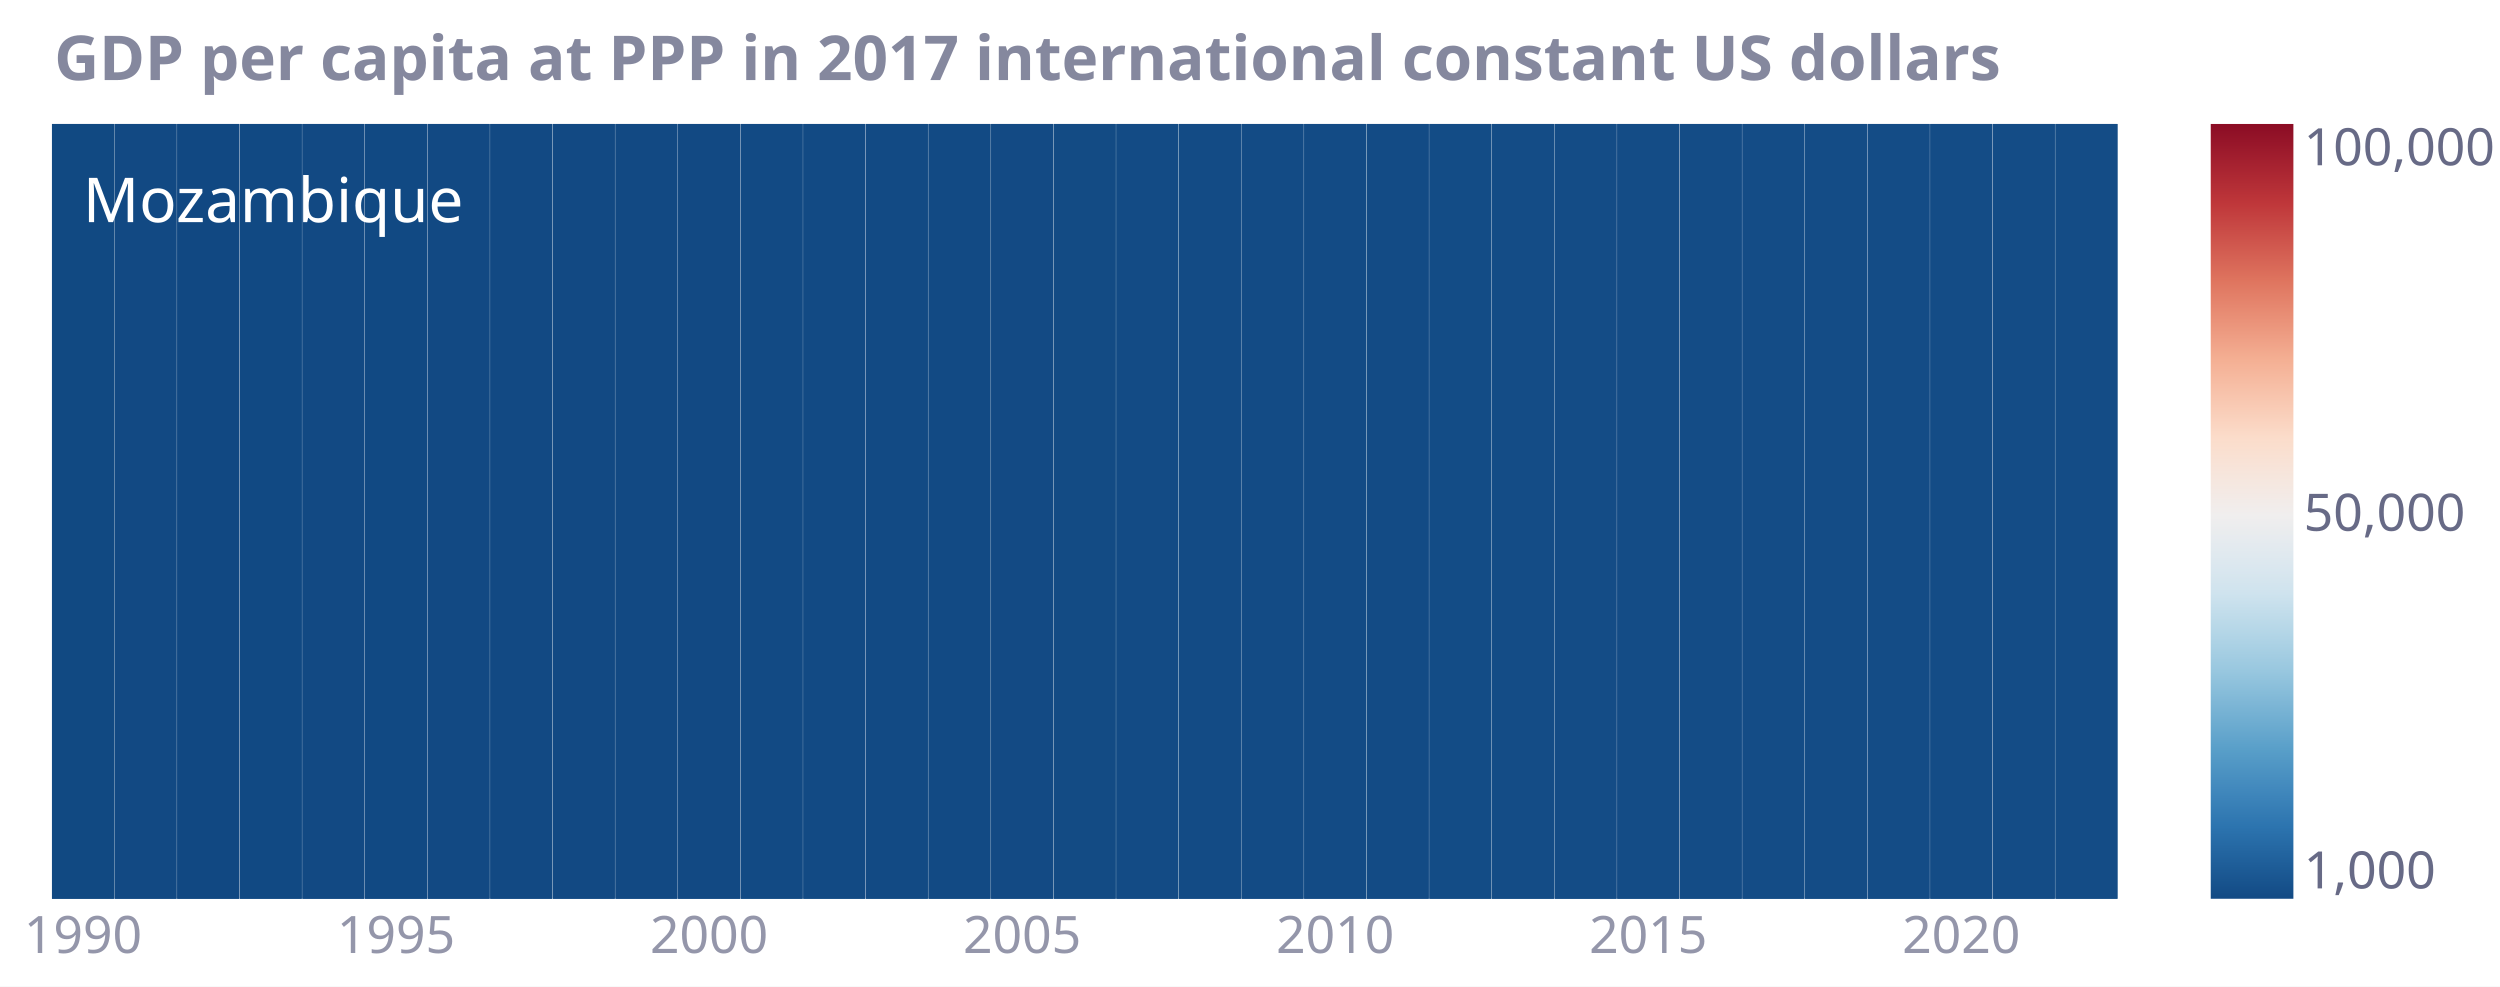
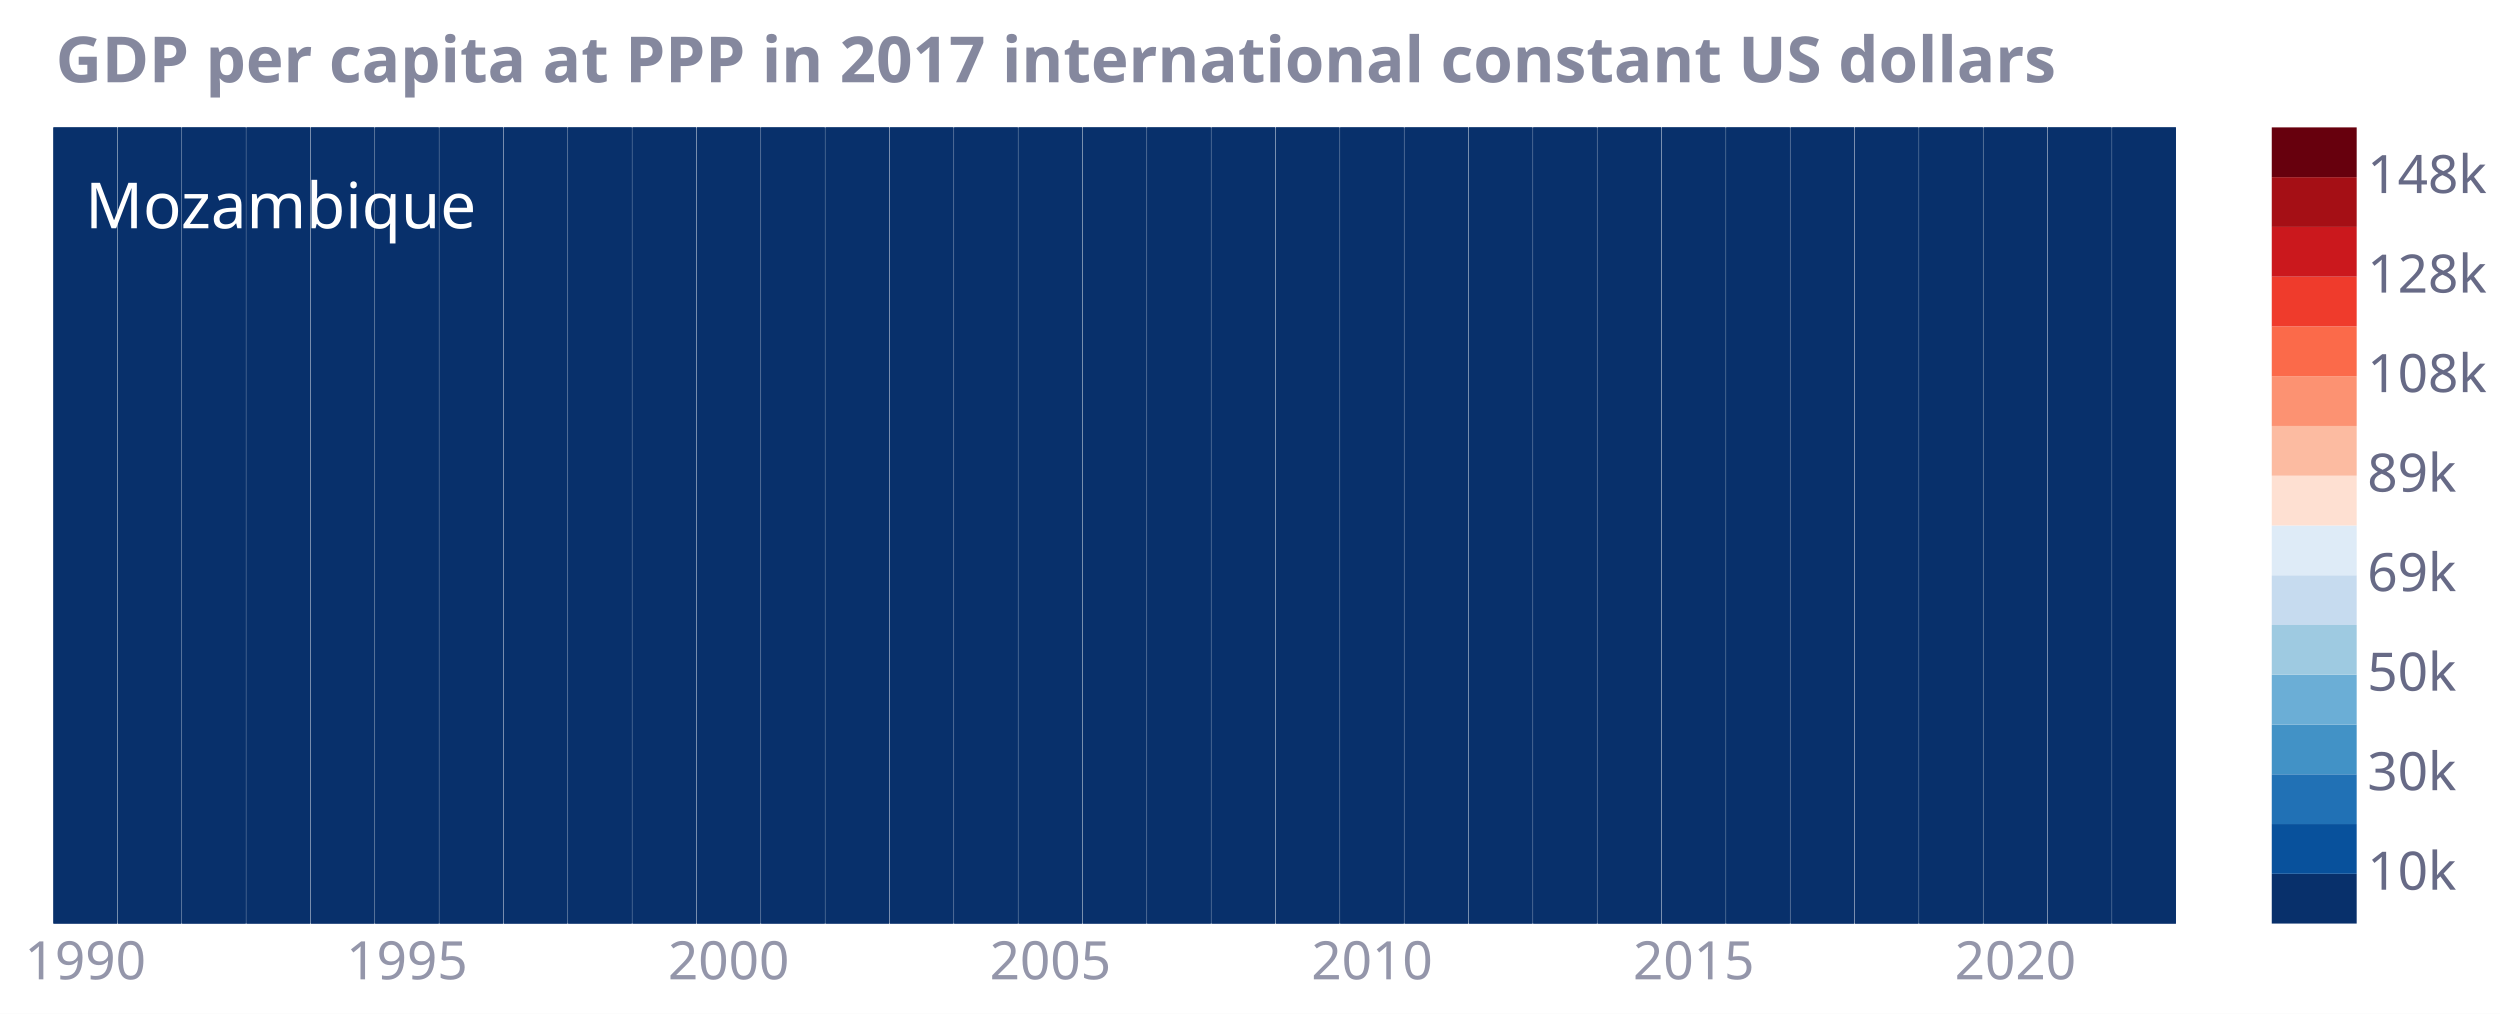
- <svg xmlns="http://www.w3.org/2000/svg" version="1.1" class="marks" width="484" height="191" viewBox="0 0 484 191">
-   <rect width="484" height="191" fill="white" />
+ <svg xmlns="http://www.w3.org/2000/svg" version="1.1" class="marks" width="471" height="191" viewBox="0 0 471 191">
+   <rect width="471" height="191" fill="white" />
  <g fill="none" stroke-miterlimit="10" transform="translate(10,24)">
    <g class="mark-group role-frame root" role="graphics-object" aria-roledescription="group mark container">
      <g transform="translate(0,0)">
        <path class="background" aria-hidden="true" d="M0,0h400v150h-400Z" />
        <g>
          <g class="mark-group role-axis" role="graphics-symbol" aria-roledescription="axis" aria-label="X-axis titled 'GDP per capita at PPP in 2017 international constant US dollars' for a discrete scale with 33 values: 1990, 1991, 1992, 1993, 1994, ending with 2022">
            <g transform="translate(0.5,150.5)">
              <path class="background" aria-hidden="true" d="M0,0h0v0h0Z" pointer-events="none" />
              <g>
                <g class="mark-text role-axis-label" pointer-events="none">
                  <text text-anchor="middle" transform="translate(5.560606,10)" font-family="Circular Std Book" font-size="10px" fill="#676A86" fill-opacity="0.7" opacity="1">1990</text>
                  <text text-anchor="middle" transform="translate(66.16667,10)" font-family="Circular Std Book" font-size="10px" fill="#676A86" fill-opacity="0.7" opacity="1">1995</text>
                  <text text-anchor="middle" transform="translate(126.7727,10)" font-family="Circular Std Book" font-size="10px" fill="#676A86" fill-opacity="0.7" opacity="1">2000</text>
                  <text text-anchor="middle" transform="translate(187.3788,10)" font-family="Circular Std Book" font-size="10px" fill="#676A86" fill-opacity="0.7" opacity="1">2005</text>
                  <text text-anchor="middle" transform="translate(247.9848,10)" font-family="Circular Std Book" font-size="10px" fill="#676A86" fill-opacity="0.7" opacity="1">2010</text>
                  <text text-anchor="middle" transform="translate(308.5909,10)" font-family="Circular Std Book" font-size="10px" fill="#676A86" fill-opacity="0.7" opacity="1">2015</text>
                  <text text-anchor="middle" transform="translate(369.197,10)" font-family="Circular Std Book" font-size="10px" fill="#676A86" fill-opacity="0.7" opacity="1">2020</text>
                </g>
                <g class="mark-text role-axis-title" pointer-events="none">
                  <text text-anchor="start" transform="translate(0,-159)" font-family="Circular Std Book" font-size="12px" font-weight="bold" fill="#676A86" fill-opacity="0.8" opacity="1">GDP per capita at PPP in 2017 international constant US dollars</text>
                </g>
              </g>
              <path class="foreground" aria-hidden="true" d="" pointer-events="none" display="none" />
            </g>
          </g>
          <g class="mark-text role-mark layer_0_marks" role="graphics-object" aria-roledescription="text mark container">
-             <text aria-label="Year: 1990; t: 460.123696681; GDP: 460.12" role="graphics-symbol" aria-roledescription="text mark" text-anchor="start" transform="translate(6.060606,19)" font-family="Circular Std Book" font-size="12px" fill="white">Mozambique</text>
+             <text aria-label="Year: 1990; t: 460.124; GDP: 460.12" role="graphics-symbol" aria-roledescription="text mark" text-anchor="start" transform="translate(6.060606,19)" font-family="Circular Std Book" font-size="12px" fill="white">Mozambique</text>
          </g>
          <g class="mark-rect role-mark layer_1_marks" role="graphics-object" aria-roledescription="rect mark container">
-             <path aria-label="Year: 1990; t: 460.123696681; GDP: 460.12" role="graphics-symbol" aria-roledescription="bar" d="M0.061,0h12v150h-12Z" fill="rgb(17, 73, 130)" />
-             <path aria-label="Year: 1991; t: 473.612003764; GDP: 473.61" role="graphics-symbol" aria-roledescription="bar" d="M12.182,0h12v150h-12Z" fill="rgb(18, 73, 131)" />
-             <path aria-label="Year: 1992; t: 436.376415633; GDP: 436.38" role="graphics-symbol" aria-roledescription="bar" d="M24.303,0h12v150h-12Z" fill="rgb(17, 72, 130)" />
-             <path aria-label="Year: 1993; t: 469.397817422; GDP: 469.4" role="graphics-symbol" aria-roledescription="bar" d="M36.424,0h12v150h-12Z" fill="rgb(17, 73, 131)" />
-             <path aria-label="Year: 1994; t: 476.370758739; GDP: 476.37" role="graphics-symbol" aria-roledescription="bar" d="M48.545,0h12v150h-12Z" fill="rgb(18, 73, 131)" />
-             <path aria-label="Year: 1995; t: 465.833295746; GDP: 465.83" role="graphics-symbol" aria-roledescription="bar" d="M60.667,0h12v150h-12Z" fill="rgb(17, 73, 131)" />
-             <path aria-label="Year: 1996; t: 502.402541451; GDP: 502.4" role="graphics-symbol" aria-roledescription="bar" d="M72.788,0h12v150h-12Z" fill="rgb(18, 73, 131)" />
-             <path aria-label="Year: 1997; t: 544.21407593; GDP: 544.21" role="graphics-symbol" aria-roledescription="bar" d="M84.909,0h12v150h-12Z" fill="rgb(18, 73, 131)" />
-             <path aria-label="Year: 1998; t: 584.068720726; GDP: 584.07" role="graphics-symbol" aria-roledescription="bar" d="M97.03,0h12v150h-12Z" fill="rgb(18, 73, 131)" />
-             <path aria-label="Year: 1999; t: 636.791741056; GDP: 636.79" role="graphics-symbol" aria-roledescription="bar" d="M109.152,0h12v150h-12Z" fill="rgb(18, 73, 131)" />
-             <path aria-label="Year: 2000; t: 628.693279379; GDP: 628.69" role="graphics-symbol" aria-roledescription="bar" d="M121.273,0h12v150h-12Z" fill="rgb(18, 73, 131)" />
-             <path aria-label="Year: 2001; t: 687.193473983; GDP: 687.19" role="graphics-symbol" aria-roledescription="bar" d="M133.394,0h12v150h-12Z" fill="rgb(18, 74, 132)" />
-             <path aria-label="Year: 2002; t: 731.989508381; GDP: 731.99" role="graphics-symbol" aria-roledescription="bar" d="M145.515,0h12v150h-12Z" fill="rgb(18, 74, 132)" />
-             <path aria-label="Year: 2003; t: 762.286182466; GDP: 762.29" role="graphics-symbol" aria-roledescription="bar" d="M157.636,0h12v150h-12Z" fill="rgb(18, 74, 132)" />
-             <path aria-label="Year: 2004; t: 801.427127568; GDP: 801.43" role="graphics-symbol" aria-roledescription="bar" d="M169.758,0h12v150h-12Z" fill="rgb(18, 74, 132)" />
-             <path aria-label="Year: 2005; t: 832.83886074; GDP: 832.84" role="graphics-symbol" aria-roledescription="bar" d="M181.879,0h12v150h-12Z" fill="rgb(19, 74, 132)" />
-             <path aria-label="Year: 2006; t: 890.452956782; GDP: 890.45" role="graphics-symbol" aria-roledescription="bar" d="M194,0h12v150h-12Z" fill="rgb(19, 75, 132)" />
-             <path aria-label="Year: 2007; t: 934.736348839; GDP: 934.74" role="graphics-symbol" aria-roledescription="bar" d="M206.121,0h12v150h-12Z" fill="rgb(19, 75, 133)" />
-             <path aria-label="Year: 2008; t: 977.190877363; GDP: 977.19" role="graphics-symbol" aria-roledescription="bar" d="M218.242,0h12v150h-12Z" fill="rgb(19, 75, 133)" />
-             <path aria-label="Year: 2009; t: 1011.56129068; GDP: 1011.56" role="graphics-symbol" aria-roledescription="bar" d="M230.364,0h12v150h-12Z" fill="rgb(19, 75, 133)" />
-             <path aria-label="Year: 2010; t: 1047.59143122; GDP: 1047.59" role="graphics-symbol" aria-roledescription="bar" d="M242.485,0h12v150h-12Z" fill="rgb(19, 75, 133)" />
-             <path aria-label="Year: 2011; t: 1092.77324514; GDP: 1092.77" role="graphics-symbol" aria-roledescription="bar" d="M254.606,0h12v150h-12Z" fill="rgb(19, 75, 133)" />
-             <path aria-label="Year: 2012; t: 1137.28481473; GDP: 1137.28" role="graphics-symbol" aria-roledescription="bar" d="M266.727,0h12v150h-12Z" fill="rgb(19, 76, 134)" />
-             <path aria-label="Year: 2013; t: 1179.67002416; GDP: 1179.67" role="graphics-symbol" aria-roledescription="bar" d="M278.848,0h12v150h-12Z" fill="rgb(20, 76, 134)" />
-             <path aria-label="Year: 2014; t: 1228.65683519; GDP: 1228.66" role="graphics-symbol" aria-roledescription="bar" d="M290.97,0h12v150h-12Z" fill="rgb(20, 76, 134)" />
-             <path aria-label="Year: 2015; t: 1271.96187317; GDP: 1271.96" role="graphics-symbol" aria-roledescription="bar" d="M303.091,0h12v150h-12Z" fill="rgb(20, 76, 134)" />
-             <path aria-label="Year: 2016; t: 1279.92050649; GDP: 1279.92" role="graphics-symbol" aria-roledescription="bar" d="M315.212,0h12v150h-12Z" fill="rgb(20, 76, 134)" />
-             <path aria-label="Year: 2017; t: 1287.23486735; GDP: 1287.23" role="graphics-symbol" aria-roledescription="bar" d="M327.333,0h12v150h-12Z" fill="rgb(20, 76, 134)" />
-             <path aria-label="Year: 2018; t: 1292.89765448; GDP: 1292.9" role="graphics-symbol" aria-roledescription="bar" d="M339.455,0h12v150h-12Z" fill="rgb(20, 76, 134)" />
-             <path aria-label="Year: 2019; t: 1285.1827596; GDP: 1285.18" role="graphics-symbol" aria-roledescription="bar" d="M351.576,0h12v150h-12Z" fill="rgb(20, 76, 134)" />
-             <path aria-label="Year: 2020; t: 1233.42499596; GDP: 1233.42" role="graphics-symbol" aria-roledescription="bar" d="M363.697,0h12v150h-12Z" fill="rgb(20, 76, 134)" />
-             <path aria-label="Year: 2021; t: 1226.76696449; GDP: 1226.77" role="graphics-symbol" aria-roledescription="bar" d="M375.818,0h12v150h-12Z" fill="rgb(20, 76, 134)" />
-             <path aria-label="Year: 2022; t: 1243.0736378; GDP: 1243.07" role="graphics-symbol" aria-roledescription="bar" d="M387.939,0h12v150h-12Z" fill="rgb(20, 76, 134)" />
+             <path aria-label="Year: 1990; t: 460.124; GDP: 460.12" role="graphics-symbol" aria-roledescription="bar" d="M0.061,0h12v150h-12Z" fill="#08306B" />
+             <path aria-label="Year: 1991; t: 473.612; GDP: 473.61" role="graphics-symbol" aria-roledescription="bar" d="M12.182,0h12v150h-12Z" fill="#08306B" />
+             <path aria-label="Year: 1992; t: 436.376; GDP: 436.38" role="graphics-symbol" aria-roledescription="bar" d="M24.303,0h12v150h-12Z" fill="#08306B" />
+             <path aria-label="Year: 1993; t: 469.398; GDP: 469.4" role="graphics-symbol" aria-roledescription="bar" d="M36.424,0h12v150h-12Z" fill="#08306B" />
+             <path aria-label="Year: 1994; t: 476.371; GDP: 476.37" role="graphics-symbol" aria-roledescription="bar" d="M48.545,0h12v150h-12Z" fill="#08306B" />
+             <path aria-label="Year: 1995; t: 465.833; GDP: 465.83" role="graphics-symbol" aria-roledescription="bar" d="M60.667,0h12v150h-12Z" fill="#08306B" />
+             <path aria-label="Year: 1996; t: 502.403; GDP: 502.4" role="graphics-symbol" aria-roledescription="bar" d="M72.788,0h12v150h-12Z" fill="#08306B" />
+             <path aria-label="Year: 1997; t: 544.214; GDP: 544.21" role="graphics-symbol" aria-roledescription="bar" d="M84.909,0h12v150h-12Z" fill="#08306B" />
+             <path aria-label="Year: 1998; t: 584.069; GDP: 584.07" role="graphics-symbol" aria-roledescription="bar" d="M97.03,0h12v150h-12Z" fill="#08306B" />
+             <path aria-label="Year: 1999; t: 636.792; GDP: 636.79" role="graphics-symbol" aria-roledescription="bar" d="M109.152,0h12v150h-12Z" fill="#08306B" />
+             <path aria-label="Year: 2000; t: 628.693; GDP: 628.69" role="graphics-symbol" aria-roledescription="bar" d="M121.273,0h12v150h-12Z" fill="#08306B" />
+             <path aria-label="Year: 2001; t: 687.193; GDP: 687.19" role="graphics-symbol" aria-roledescription="bar" d="M133.394,0h12v150h-12Z" fill="#08306B" />
+             <path aria-label="Year: 2002; t: 731.990; GDP: 731.99" role="graphics-symbol" aria-roledescription="bar" d="M145.515,0h12v150h-12Z" fill="#08306B" />
+             <path aria-label="Year: 2003; t: 762.286; GDP: 762.29" role="graphics-symbol" aria-roledescription="bar" d="M157.636,0h12v150h-12Z" fill="#08306B" />
+             <path aria-label="Year: 2004; t: 801.427; GDP: 801.43" role="graphics-symbol" aria-roledescription="bar" d="M169.758,0h12v150h-12Z" fill="#08306B" />
+             <path aria-label="Year: 2005; t: 832.839; GDP: 832.84" role="graphics-symbol" aria-roledescription="bar" d="M181.879,0h12v150h-12Z" fill="#08306B" />
+             <path aria-label="Year: 2006; t: 890.453; GDP: 890.45" role="graphics-symbol" aria-roledescription="bar" d="M194,0h12v150h-12Z" fill="#08306B" />
+             <path aria-label="Year: 2007; t: 934.736; GDP: 934.74" role="graphics-symbol" aria-roledescription="bar" d="M206.121,0h12v150h-12Z" fill="#08306B" />
+             <path aria-label="Year: 2008; t: 977.191; GDP: 977.19" role="graphics-symbol" aria-roledescription="bar" d="M218.242,0h12v150h-12Z" fill="#08306B" />
+             <path aria-label="Year: 2009; t: 1.01156k; GDP: 1011.56" role="graphics-symbol" aria-roledescription="bar" d="M230.364,0h12v150h-12Z" fill="#08306B" />
+             <path aria-label="Year: 2010; t: 1.04759k; GDP: 1047.59" role="graphics-symbol" aria-roledescription="bar" d="M242.485,0h12v150h-12Z" fill="#08306B" />
+             <path aria-label="Year: 2011; t: 1.09277k; GDP: 1092.77" role="graphics-symbol" aria-roledescription="bar" d="M254.606,0h12v150h-12Z" fill="#08306B" />
+             <path aria-label="Year: 2012; t: 1.13728k; GDP: 1137.28" role="graphics-symbol" aria-roledescription="bar" d="M266.727,0h12v150h-12Z" fill="#08306B" />
+             <path aria-label="Year: 2013; t: 1.17967k; GDP: 1179.67" role="graphics-symbol" aria-roledescription="bar" d="M278.848,0h12v150h-12Z" fill="#08306B" />
+             <path aria-label="Year: 2014; t: 1.22866k; GDP: 1228.66" role="graphics-symbol" aria-roledescription="bar" d="M290.97,0h12v150h-12Z" fill="#08306B" />
+             <path aria-label="Year: 2015; t: 1.27196k; GDP: 1271.96" role="graphics-symbol" aria-roledescription="bar" d="M303.091,0h12v150h-12Z" fill="#08306B" />
+             <path aria-label="Year: 2016; t: 1.27992k; GDP: 1279.92" role="graphics-symbol" aria-roledescription="bar" d="M315.212,0h12v150h-12Z" fill="#08306B" />
+             <path aria-label="Year: 2017; t: 1.28723k; GDP: 1287.23" role="graphics-symbol" aria-roledescription="bar" d="M327.333,0h12v150h-12Z" fill="#08306B" />
+             <path aria-label="Year: 2018; t: 1.29290k; GDP: 1292.9" role="graphics-symbol" aria-roledescription="bar" d="M339.455,0h12v150h-12Z" fill="#08306B" />
+             <path aria-label="Year: 2019; t: 1.28518k; GDP: 1285.18" role="graphics-symbol" aria-roledescription="bar" d="M351.576,0h12v150h-12Z" fill="#08306B" />
+             <path aria-label="Year: 2020; t: 1.23342k; GDP: 1233.42" role="graphics-symbol" aria-roledescription="bar" d="M363.697,0h12v150h-12Z" fill="#08306B" />
+             <path aria-label="Year: 2021; t: 1.22677k; GDP: 1226.77" role="graphics-symbol" aria-roledescription="bar" d="M375.818,0h12v150h-12Z" fill="#08306B" />
+             <path aria-label="Year: 2022; t: 1.24307k; GDP: 1243.07" role="graphics-symbol" aria-roledescription="bar" d="M387.939,0h12v150h-12Z" fill="#08306B" />
          </g>
          <g class="mark-rect role-mark layer_2_marks" role="graphics-object" aria-roledescription="rect mark container">
-             <path aria-label="Year: 1990; t: 460.123696681; GDP: 460.12" role="graphics-symbol" aria-roledescription="bar" d="M0.061,0h12v150h-12Z" fill="rgb(17, 73, 130)" />
-             <path aria-label="Year: 1991; t: 473.612003764; GDP: 473.61" role="graphics-symbol" aria-roledescription="bar" d="M12.182,0h12v150h-12Z" fill="rgb(18, 73, 131)" />
-             <path aria-label="Year: 1992; t: 436.376415633; GDP: 436.38" role="graphics-symbol" aria-roledescription="bar" d="M24.303,0h12v150h-12Z" fill="rgb(17, 72, 130)" />
-             <path aria-label="Year: 1993; t: 469.397817422; GDP: 469.4" role="graphics-symbol" aria-roledescription="bar" d="M36.424,0h12v150h-12Z" fill="rgb(17, 73, 131)" />
-             <path aria-label="Year: 1994; t: 476.370758739; GDP: 476.37" role="graphics-symbol" aria-roledescription="bar" d="M48.545,0h12v150h-12Z" fill="rgb(18, 73, 131)" />
-             <path aria-label="Year: 1995; t: 465.833295746; GDP: 465.83" role="graphics-symbol" aria-roledescription="bar" d="M60.667,0h12v150h-12Z" fill="rgb(17, 73, 131)" />
-             <path aria-label="Year: 1996; t: 502.402541451; GDP: 502.4" role="graphics-symbol" aria-roledescription="bar" d="M72.788,0h12v150h-12Z" fill="rgb(18, 73, 131)" />
-             <path aria-label="Year: 1997; t: 544.21407593; GDP: 544.21" role="graphics-symbol" aria-roledescription="bar" d="M84.909,0h12v150h-12Z" fill="rgb(18, 73, 131)" />
-             <path aria-label="Year: 1998; t: 584.068720726; GDP: 584.07" role="graphics-symbol" aria-roledescription="bar" d="M97.03,0h12v150h-12Z" fill="rgb(18, 73, 131)" />
-             <path aria-label="Year: 1999; t: 636.791741056; GDP: 636.79" role="graphics-symbol" aria-roledescription="bar" d="M109.152,0h12v150h-12Z" fill="rgb(18, 73, 131)" />
-             <path aria-label="Year: 2000; t: 628.693279379; GDP: 628.69" role="graphics-symbol" aria-roledescription="bar" d="M121.273,0h12v150h-12Z" fill="rgb(18, 73, 131)" />
-             <path aria-label="Year: 2001; t: 687.193473983; GDP: 687.19" role="graphics-symbol" aria-roledescription="bar" d="M133.394,0h12v150h-12Z" fill="rgb(18, 74, 132)" />
-             <path aria-label="Year: 2002; t: 731.989508381; GDP: 731.99" role="graphics-symbol" aria-roledescription="bar" d="M145.515,0h12v150h-12Z" fill="rgb(18, 74, 132)" />
-             <path aria-label="Year: 2003; t: 762.286182466; GDP: 762.29" role="graphics-symbol" aria-roledescription="bar" d="M157.636,0h12v150h-12Z" fill="rgb(18, 74, 132)" />
-             <path aria-label="Year: 2004; t: 801.427127568; GDP: 801.43" role="graphics-symbol" aria-roledescription="bar" d="M169.758,0h12v150h-12Z" fill="rgb(18, 74, 132)" />
-             <path aria-label="Year: 2005; t: 832.83886074; GDP: 832.84" role="graphics-symbol" aria-roledescription="bar" d="M181.879,0h12v150h-12Z" fill="rgb(19, 74, 132)" />
-             <path aria-label="Year: 2006; t: 890.452956782; GDP: 890.45" role="graphics-symbol" aria-roledescription="bar" d="M194,0h12v150h-12Z" fill="rgb(19, 75, 132)" />
-             <path aria-label="Year: 2007; t: 934.736348839; GDP: 934.74" role="graphics-symbol" aria-roledescription="bar" d="M206.121,0h12v150h-12Z" fill="rgb(19, 75, 133)" />
-             <path aria-label="Year: 2008; t: 977.190877363; GDP: 977.19" role="graphics-symbol" aria-roledescription="bar" d="M218.242,0h12v150h-12Z" fill="rgb(19, 75, 133)" />
-             <path aria-label="Year: 2009; t: 1011.56129068; GDP: 1011.56" role="graphics-symbol" aria-roledescription="bar" d="M230.364,0h12v150h-12Z" fill="rgb(19, 75, 133)" />
-             <path aria-label="Year: 2010; t: 1047.59143122; GDP: 1047.59" role="graphics-symbol" aria-roledescription="bar" d="M242.485,0h12v150h-12Z" fill="rgb(19, 75, 133)" />
-             <path aria-label="Year: 2011; t: 1092.77324514; GDP: 1092.77" role="graphics-symbol" aria-roledescription="bar" d="M254.606,0h12v150h-12Z" fill="rgb(19, 75, 133)" />
-             <path aria-label="Year: 2012; t: 1137.28481473; GDP: 1137.28" role="graphics-symbol" aria-roledescription="bar" d="M266.727,0h12v150h-12Z" fill="rgb(19, 76, 134)" />
-             <path aria-label="Year: 2013; t: 1179.67002416; GDP: 1179.67" role="graphics-symbol" aria-roledescription="bar" d="M278.848,0h12v150h-12Z" fill="rgb(20, 76, 134)" />
-             <path aria-label="Year: 2014; t: 1228.65683519; GDP: 1228.66" role="graphics-symbol" aria-roledescription="bar" d="M290.97,0h12v150h-12Z" fill="rgb(20, 76, 134)" />
-             <path aria-label="Year: 2015; t: 1271.96187317; GDP: 1271.96" role="graphics-symbol" aria-roledescription="bar" d="M303.091,0h12v150h-12Z" fill="rgb(20, 76, 134)" />
-             <path aria-label="Year: 2016; t: 1279.92050649; GDP: 1279.92" role="graphics-symbol" aria-roledescription="bar" d="M315.212,0h12v150h-12Z" fill="rgb(20, 76, 134)" />
-             <path aria-label="Year: 2017; t: 1287.23486735; GDP: 1287.23" role="graphics-symbol" aria-roledescription="bar" d="M327.333,0h12v150h-12Z" fill="rgb(20, 76, 134)" />
-             <path aria-label="Year: 2018; t: 1292.89765448; GDP: 1292.9" role="graphics-symbol" aria-roledescription="bar" d="M339.455,0h12v150h-12Z" fill="rgb(20, 76, 134)" />
-             <path aria-label="Year: 2019; t: 1285.1827596; GDP: 1285.18" role="graphics-symbol" aria-roledescription="bar" d="M351.576,0h12v150h-12Z" fill="rgb(20, 76, 134)" />
-             <path aria-label="Year: 2020; t: 1233.42499596; GDP: 1233.42" role="graphics-symbol" aria-roledescription="bar" d="M363.697,0h12v150h-12Z" fill="rgb(20, 76, 134)" />
-             <path aria-label="Year: 2021; t: 1226.76696449; GDP: 1226.77" role="graphics-symbol" aria-roledescription="bar" d="M375.818,0h12v150h-12Z" fill="rgb(20, 76, 134)" />
-             <path aria-label="Year: 2022; t: 1243.0736378; GDP: 1243.07" role="graphics-symbol" aria-roledescription="bar" d="M387.939,0h12v150h-12Z" fill="rgb(20, 76, 134)" />
+             <path aria-label="Year: 1990; t: 460.124; GDP: 460.12" role="graphics-symbol" aria-roledescription="bar" d="M0.061,0h12v150h-12Z" fill="#08306B" />
+             <path aria-label="Year: 1991; t: 473.612; GDP: 473.61" role="graphics-symbol" aria-roledescription="bar" d="M12.182,0h12v150h-12Z" fill="#08306B" />
+             <path aria-label="Year: 1992; t: 436.376; GDP: 436.38" role="graphics-symbol" aria-roledescription="bar" d="M24.303,0h12v150h-12Z" fill="#08306B" />
+             <path aria-label="Year: 1993; t: 469.398; GDP: 469.4" role="graphics-symbol" aria-roledescription="bar" d="M36.424,0h12v150h-12Z" fill="#08306B" />
+             <path aria-label="Year: 1994; t: 476.371; GDP: 476.37" role="graphics-symbol" aria-roledescription="bar" d="M48.545,0h12v150h-12Z" fill="#08306B" />
+             <path aria-label="Year: 1995; t: 465.833; GDP: 465.83" role="graphics-symbol" aria-roledescription="bar" d="M60.667,0h12v150h-12Z" fill="#08306B" />
+             <path aria-label="Year: 1996; t: 502.403; GDP: 502.4" role="graphics-symbol" aria-roledescription="bar" d="M72.788,0h12v150h-12Z" fill="#08306B" />
+             <path aria-label="Year: 1997; t: 544.214; GDP: 544.21" role="graphics-symbol" aria-roledescription="bar" d="M84.909,0h12v150h-12Z" fill="#08306B" />
+             <path aria-label="Year: 1998; t: 584.069; GDP: 584.07" role="graphics-symbol" aria-roledescription="bar" d="M97.03,0h12v150h-12Z" fill="#08306B" />
+             <path aria-label="Year: 1999; t: 636.792; GDP: 636.79" role="graphics-symbol" aria-roledescription="bar" d="M109.152,0h12v150h-12Z" fill="#08306B" />
+             <path aria-label="Year: 2000; t: 628.693; GDP: 628.69" role="graphics-symbol" aria-roledescription="bar" d="M121.273,0h12v150h-12Z" fill="#08306B" />
+             <path aria-label="Year: 2001; t: 687.193; GDP: 687.19" role="graphics-symbol" aria-roledescription="bar" d="M133.394,0h12v150h-12Z" fill="#08306B" />
+             <path aria-label="Year: 2002; t: 731.990; GDP: 731.99" role="graphics-symbol" aria-roledescription="bar" d="M145.515,0h12v150h-12Z" fill="#08306B" />
+             <path aria-label="Year: 2003; t: 762.286; GDP: 762.29" role="graphics-symbol" aria-roledescription="bar" d="M157.636,0h12v150h-12Z" fill="#08306B" />
+             <path aria-label="Year: 2004; t: 801.427; GDP: 801.43" role="graphics-symbol" aria-roledescription="bar" d="M169.758,0h12v150h-12Z" fill="#08306B" />
+             <path aria-label="Year: 2005; t: 832.839; GDP: 832.84" role="graphics-symbol" aria-roledescription="bar" d="M181.879,0h12v150h-12Z" fill="#08306B" />
+             <path aria-label="Year: 2006; t: 890.453; GDP: 890.45" role="graphics-symbol" aria-roledescription="bar" d="M194,0h12v150h-12Z" fill="#08306B" />
+             <path aria-label="Year: 2007; t: 934.736; GDP: 934.74" role="graphics-symbol" aria-roledescription="bar" d="M206.121,0h12v150h-12Z" fill="#08306B" />
+             <path aria-label="Year: 2008; t: 977.191; GDP: 977.19" role="graphics-symbol" aria-roledescription="bar" d="M218.242,0h12v150h-12Z" fill="#08306B" />
+             <path aria-label="Year: 2009; t: 1.01156k; GDP: 1011.56" role="graphics-symbol" aria-roledescription="bar" d="M230.364,0h12v150h-12Z" fill="#08306B" />
+             <path aria-label="Year: 2010; t: 1.04759k; GDP: 1047.59" role="graphics-symbol" aria-roledescription="bar" d="M242.485,0h12v150h-12Z" fill="#08306B" />
+             <path aria-label="Year: 2011; t: 1.09277k; GDP: 1092.77" role="graphics-symbol" aria-roledescription="bar" d="M254.606,0h12v150h-12Z" fill="#08306B" />
+             <path aria-label="Year: 2012; t: 1.13728k; GDP: 1137.28" role="graphics-symbol" aria-roledescription="bar" d="M266.727,0h12v150h-12Z" fill="#08306B" />
+             <path aria-label="Year: 2013; t: 1.17967k; GDP: 1179.67" role="graphics-symbol" aria-roledescription="bar" d="M278.848,0h12v150h-12Z" fill="#08306B" />
+             <path aria-label="Year: 2014; t: 1.22866k; GDP: 1228.66" role="graphics-symbol" aria-roledescription="bar" d="M290.97,0h12v150h-12Z" fill="#08306B" />
+             <path aria-label="Year: 2015; t: 1.27196k; GDP: 1271.96" role="graphics-symbol" aria-roledescription="bar" d="M303.091,0h12v150h-12Z" fill="#08306B" />
+             <path aria-label="Year: 2016; t: 1.27992k; GDP: 1279.92" role="graphics-symbol" aria-roledescription="bar" d="M315.212,0h12v150h-12Z" fill="#08306B" />
+             <path aria-label="Year: 2017; t: 1.28723k; GDP: 1287.23" role="graphics-symbol" aria-roledescription="bar" d="M327.333,0h12v150h-12Z" fill="#08306B" />
+             <path aria-label="Year: 2018; t: 1.29290k; GDP: 1292.9" role="graphics-symbol" aria-roledescription="bar" d="M339.455,0h12v150h-12Z" fill="#08306B" />
+             <path aria-label="Year: 2019; t: 1.28518k; GDP: 1285.18" role="graphics-symbol" aria-roledescription="bar" d="M351.576,0h12v150h-12Z" fill="#08306B" />
+             <path aria-label="Year: 2020; t: 1.23342k; GDP: 1233.42" role="graphics-symbol" aria-roledescription="bar" d="M363.697,0h12v150h-12Z" fill="#08306B" />
+             <path aria-label="Year: 2021; t: 1.22677k; GDP: 1226.77" role="graphics-symbol" aria-roledescription="bar" d="M375.818,0h12v150h-12Z" fill="#08306B" />
+             <path aria-label="Year: 2022; t: 1.24307k; GDP: 1243.07" role="graphics-symbol" aria-roledescription="bar" d="M387.939,0h12v150h-12Z" fill="#08306B" />
          </g>
          <g class="mark-text role-mark layer_3_marks" role="graphics-object" aria-roledescription="text mark container">
-             <text aria-label="Year: 1990; t: 460.123696681; GDP: 460.12" role="graphics-symbol" aria-roledescription="text mark" text-anchor="start" transform="translate(6.060606,19)" font-family="Circular Std Book" font-size="12px" fill="white">Mozambique</text>
+             <text aria-label="Year: 1990; t: 460.124; GDP: 460.12" role="graphics-symbol" aria-roledescription="text mark" text-anchor="start" transform="translate(6.060606,19)" font-family="Circular Std Book" font-size="12px" fill="white">Mozambique</text>
          </g>
-           <g class="mark-group role-legend" role="graphics-symbol" aria-roledescription="legend" aria-label="Gradient legend for fill color with values from 1,000 to 100,000">
+           <g class="mark-group role-legend" role="graphics-symbol" aria-roledescription="legend" aria-label="Discrete legend for fill color with 15 boundaries: 10k, 20k, 30k, 40k, 50k, 59k, 69k, 79k, 89k, 99k, 108k, 118k, 128k, 138k, 148k">
            <g transform="translate(418,0)">
-               <path class="background" aria-hidden="true" d="M0,0h51v150h-51Z" pointer-events="none" />
+               <path class="background" aria-hidden="true" d="M0,0h38v150h-38Z" pointer-events="none" />
              <g>
                <g class="mark-group role-legend-entry">
                  <g transform="translate(0,0)">
                    <path class="background" aria-hidden="true" d="M0,0h0v0h0Z" pointer-events="none" />
                    <g>
-                       <g class="mark-rect role-legend-gradient" pointer-events="none">
-                         <path d="M0,0h16v150h-16Z" fill="url(#gradient_52)" stroke="#ddd" stroke-width="0" opacity="1" />
+                       <g class="mark-rect role-legend-band" pointer-events="none">
+                         <path d="M0,140.625h16v9.375h-16Z" fill="#08306B" stroke="#ddd" stroke-width="0" opacity="1" />
+                         <path d="M0,131.25h16v9.375h-16Z" fill="#08519C" stroke="#ddd" stroke-width="0" opacity="1" />
+                         <path d="M0,121.875h16v9.375h-16Z" fill="#2171B5" stroke="#ddd" stroke-width="0" opacity="1" />
+                         <path d="M0,112.5h16v9.375h-16Z" fill="#4292C6" stroke="#ddd" stroke-width="0" opacity="1" />
+                         <path d="M0,103.125h16v9.375h-16Z" fill="#6BAED6" stroke="#ddd" stroke-width="0" opacity="1" />
+                         <path d="M0,93.75h16v9.375h-16Z" fill="#9ECAE1" stroke="#ddd" stroke-width="0" opacity="1" />
+                         <path d="M0,84.375h16v9.375h-16Z" fill="#C6DBEF" stroke="#ddd" stroke-width="0" opacity="1" />
+                         <path d="M0,75h16v9.375h-16Z" fill="#DEEBF7" stroke="#ddd" stroke-width="0" opacity="1" />
+                         <path d="M0,65.625h16v9.375h-16Z" fill="#FEE0D2" stroke="#ddd" stroke-width="0" opacity="1" />
+                         <path d="M0,56.25h16v9.375h-16Z" fill="#FCBBA1" stroke="#ddd" stroke-width="0" opacity="1" />
+                         <path d="M0,46.875h16v9.375h-16Z" fill="#FC9272" stroke="#ddd" stroke-width="0" opacity="1" />
+                         <path d="M0,37.5h16v9.375h-16Z" fill="#FB6A4A" stroke="#ddd" stroke-width="0" opacity="1" />
+                         <path d="M0,28.125h16v9.375h-16Z" fill="#EF3B2C" stroke="#ddd" stroke-width="0" opacity="1" />
+                         <path d="M0,18.75h16v9.375h-16Z" fill="#CB181D" stroke="#ddd" stroke-width="0" opacity="1" />
+                         <path d="M0,9.375h16v9.375h-16Z" fill="#A50F15" stroke="#ddd" stroke-width="0" opacity="1" />
+                         <path d="M0,0h16v9.375h-16Z" fill="#67000D" stroke="#ddd" stroke-width="0" opacity="1" />
                      </g>
                      <g class="mark-text role-legend-label" pointer-events="none">
-                         <text text-anchor="start" transform="translate(18,148)" font-family="Circular Std Book" font-size="10px" fill="#676A86" opacity="1">1,000</text>
-                         <text text-anchor="start" transform="translate(18,78.75758)" font-family="Circular Std Book" font-size="10px" fill="#676A86" opacity="1">50,000</text>
-                         <text text-anchor="start" transform="translate(18,8)" font-family="Circular Std Book" font-size="10px" fill="#676A86" opacity="1">100,000</text>
+                         <text text-anchor="start" transform="translate(18,148)" font-family="Circular Std Book" font-size="10px" fill="#676A86" opacity="1" />
+                         <text text-anchor="start" transform="translate(18,143.625)" font-family="Circular Std Book" font-size="10px" fill="#676A86" opacity="1">10k</text>
+                         <text text-anchor="start" transform="translate(18,134.25)" font-family="Circular Std Book" font-size="10px" fill="#676A86" opacity="0">20k</text>
+                         <text text-anchor="start" transform="translate(18,124.875)" font-family="Circular Std Book" font-size="10px" fill="#676A86" opacity="1">30k</text>
+                         <text text-anchor="start" transform="translate(18,115.5)" font-family="Circular Std Book" font-size="10px" fill="#676A86" opacity="0">40k</text>
+                         <text text-anchor="start" transform="translate(18,106.125)" font-family="Circular Std Book" font-size="10px" fill="#676A86" opacity="1">50k</text>
+                         <text text-anchor="start" transform="translate(18,96.75)" font-family="Circular Std Book" font-size="10px" fill="#676A86" opacity="0">59k</text>
+                         <text text-anchor="start" transform="translate(18,87.375)" font-family="Circular Std Book" font-size="10px" fill="#676A86" opacity="1">69k</text>
+                         <text text-anchor="start" transform="translate(18,78)" font-family="Circular Std Book" font-size="10px" fill="#676A86" opacity="0">79k</text>
+                         <text text-anchor="start" transform="translate(18,68.625)" font-family="Circular Std Book" font-size="10px" fill="#676A86" opacity="1">89k</text>
+                         <text text-anchor="start" transform="translate(18,59.25)" font-family="Circular Std Book" font-size="10px" fill="#676A86" opacity="0">99k</text>
+                         <text text-anchor="start" transform="translate(18,49.875)" font-family="Circular Std Book" font-size="10px" fill="#676A86" opacity="1">108k</text>
+                         <text text-anchor="start" transform="translate(18,40.5)" font-family="Circular Std Book" font-size="10px" fill="#676A86" opacity="0">118k</text>
+                         <text text-anchor="start" transform="translate(18,31.125)" font-family="Circular Std Book" font-size="10px" fill="#676A86" opacity="1">128k</text>
+                         <text text-anchor="start" transform="translate(18,21.75)" font-family="Circular Std Book" font-size="10px" fill="#676A86" opacity="0">138k</text>
+                         <text text-anchor="start" transform="translate(18,12.375)" font-family="Circular Std Book" font-size="10px" fill="#676A86" opacity="1">148k</text>
                      </g>
                    </g>
                    <path class="foreground" aria-hidden="true" d="" pointer-events="none" display="none" />
                  </g>
                </g>
              </g>
              <path class="foreground" aria-hidden="true" d="" pointer-events="none" display="none" />
            </g>
          </g>
        </g>
        <path class="foreground" aria-hidden="true" d="" display="none" />
      </g>
    </g>
  </g>
-   <defs>
-     <linearGradient id="gradient_52" x1="0" x2="0" y1="1" y2="0">
-       <stop offset="0" stop-color="rgb(19, 75, 133)" />
-       <stop offset="0.04" stop-color="rgb(30, 93, 152)" />
-       <stop offset="0.091" stop-color="rgb(44, 116, 175)" />
-       <stop offset="0.141" stop-color="rgb(66, 137, 189)" />
-       <stop offset="0.192" stop-color="rgb(89, 159, 201)" />
-       <stop offset="0.242" stop-color="rgb(120, 179, 212)" />
-       <stop offset="0.293" stop-color="rgb(152, 199, 223)" />
-       <stop offset="0.343" stop-color="rgb(180, 214, 231)" />
-       <stop offset="0.394" stop-color="rgb(207, 227, 238)" />
-       <stop offset="0.444" stop-color="rgb(224, 233, 239)" />
-       <stop offset="0.495" stop-color="rgb(240, 238, 238)" />
-       <stop offset="0.545" stop-color="rgb(246, 230, 221)" />
-       <stop offset="0.596" stop-color="rgb(251, 220, 202)" />
-       <stop offset="0.646" stop-color="rgb(248, 198, 175)" />
-       <stop offset="0.697" stop-color="rgb(244, 175, 147)" />
-       <stop offset="0.747" stop-color="rgb(234, 146, 121)" />
-       <stop offset="0.798" stop-color="rgb(223, 117, 95)" />
-       <stop offset="0.848" stop-color="rgb(207, 86, 77)" />
-       <stop offset="0.899" stop-color="rgb(191, 55, 58)" />
-       <stop offset="0.949" stop-color="rgb(166, 34, 48)" />
-       <stop offset="1" stop-color="rgb(140, 13, 37)" />
-     </linearGradient>
-   </defs>
</svg>
